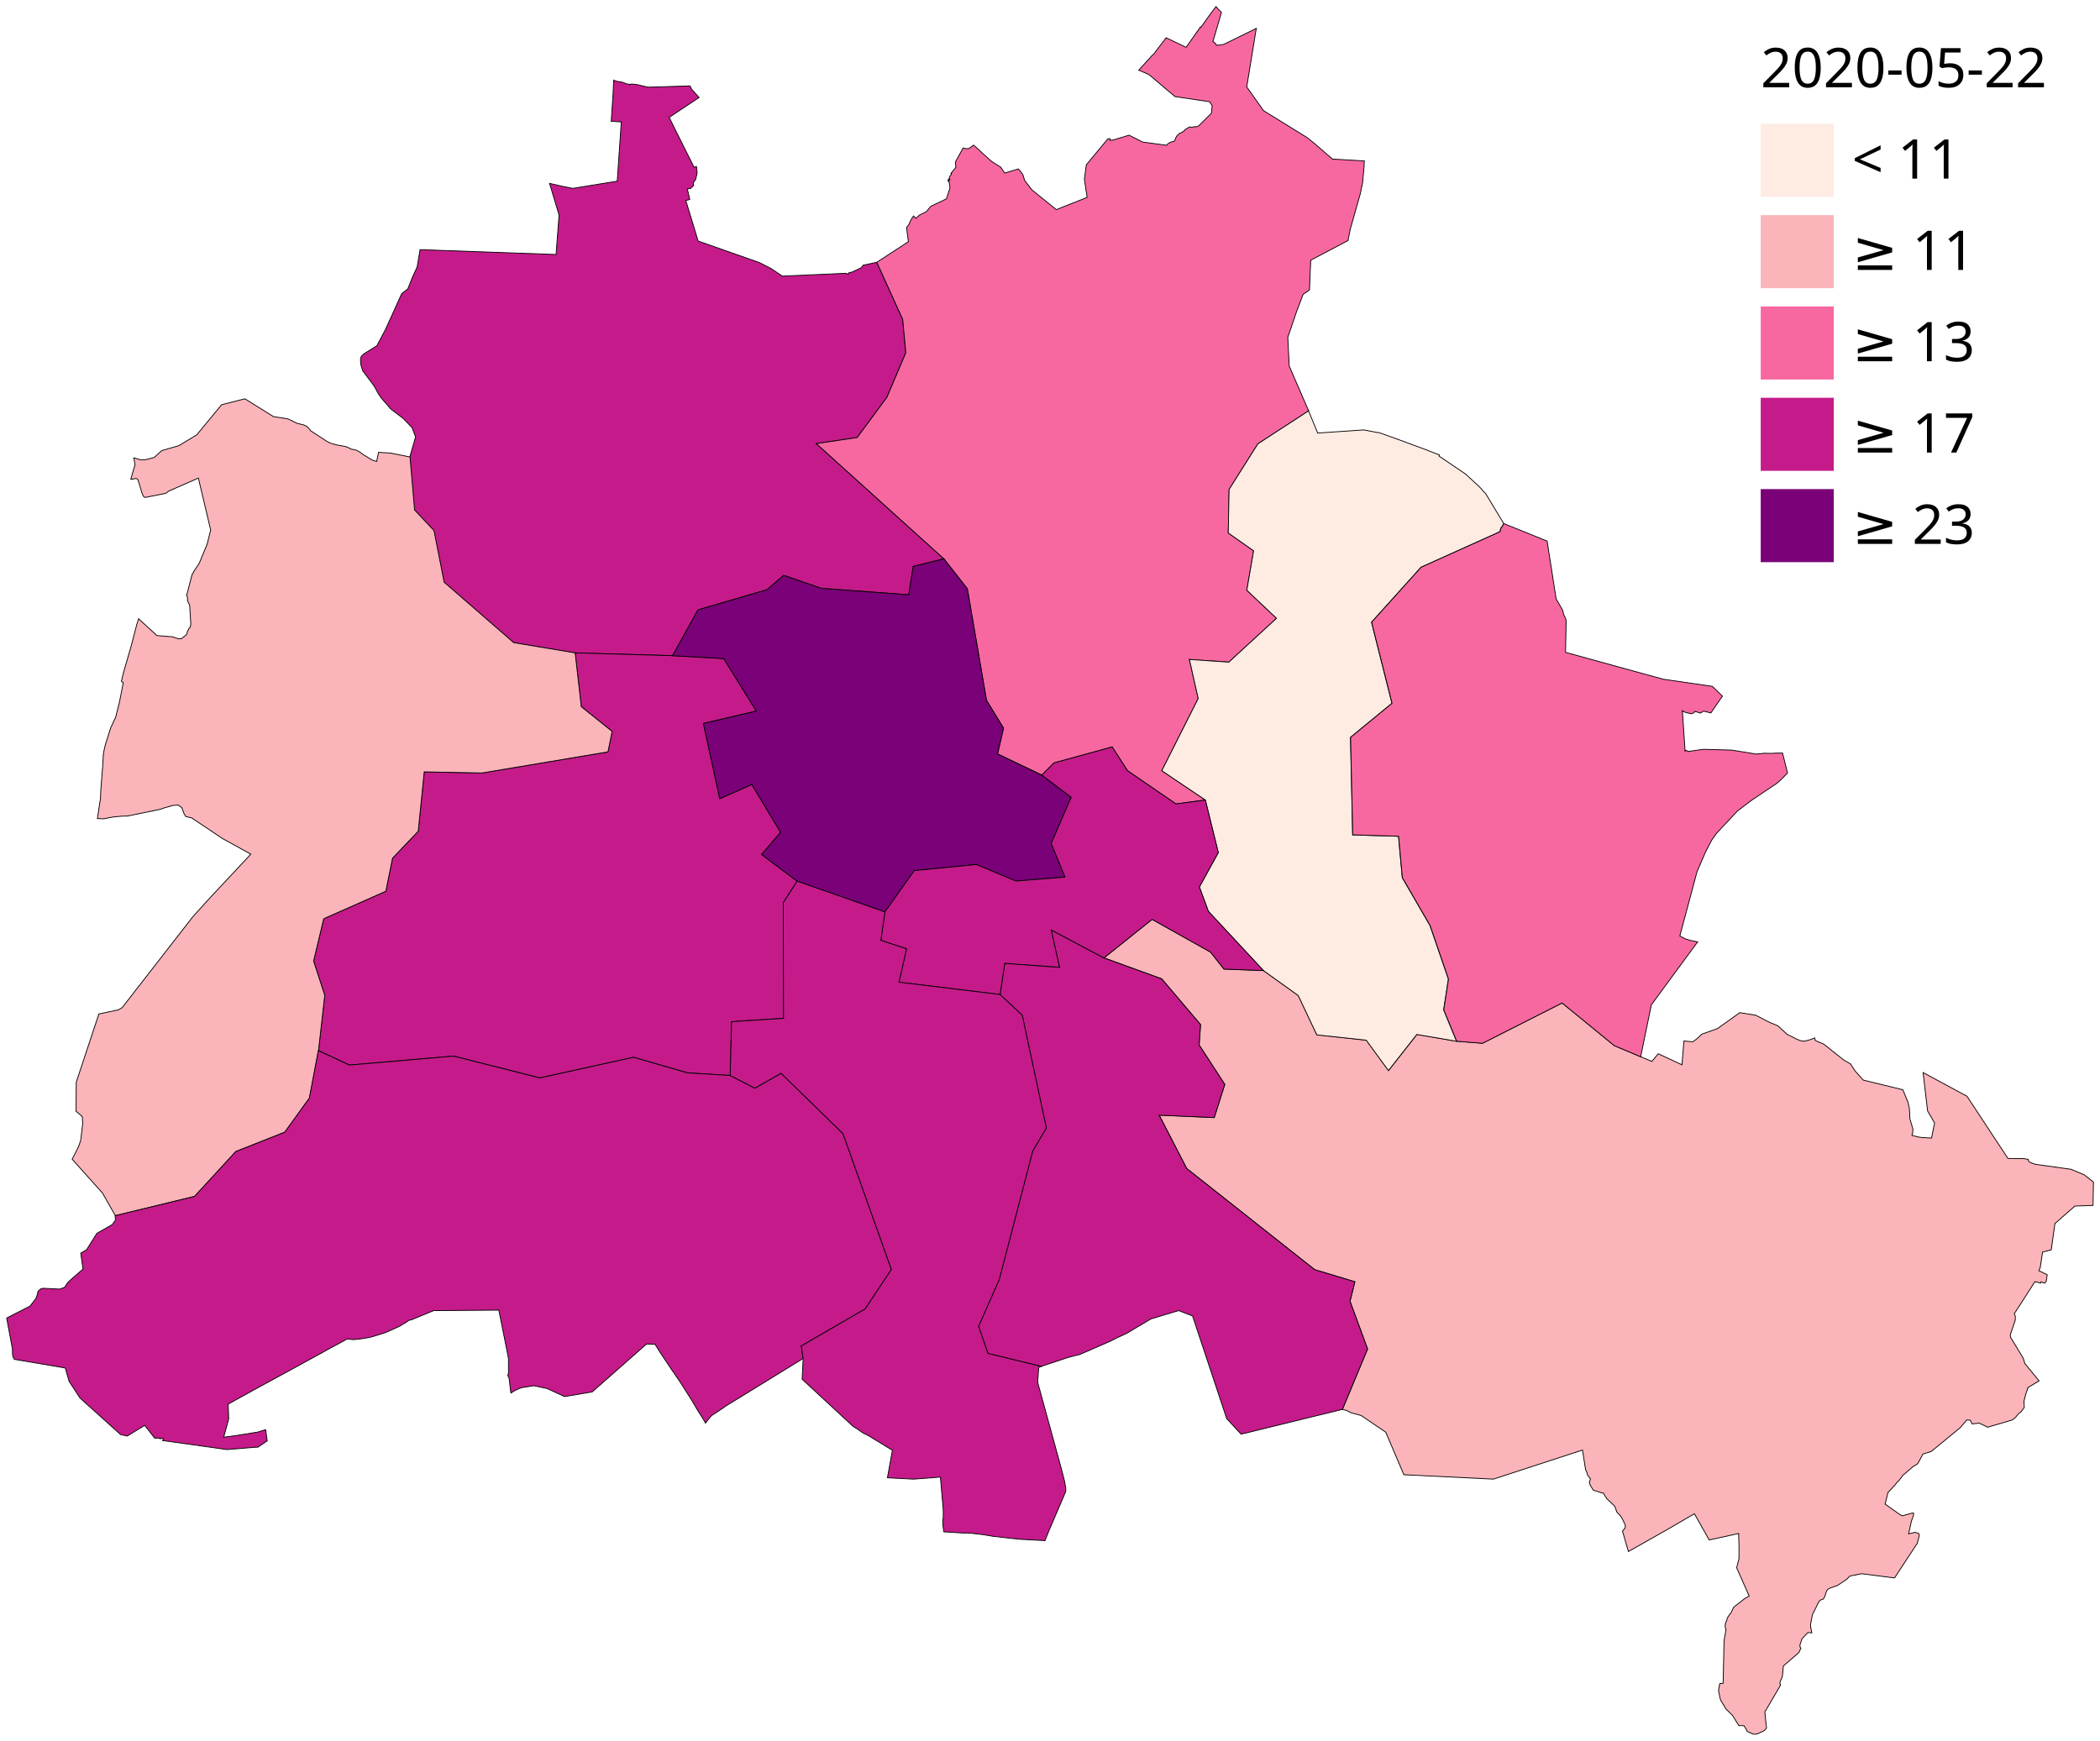
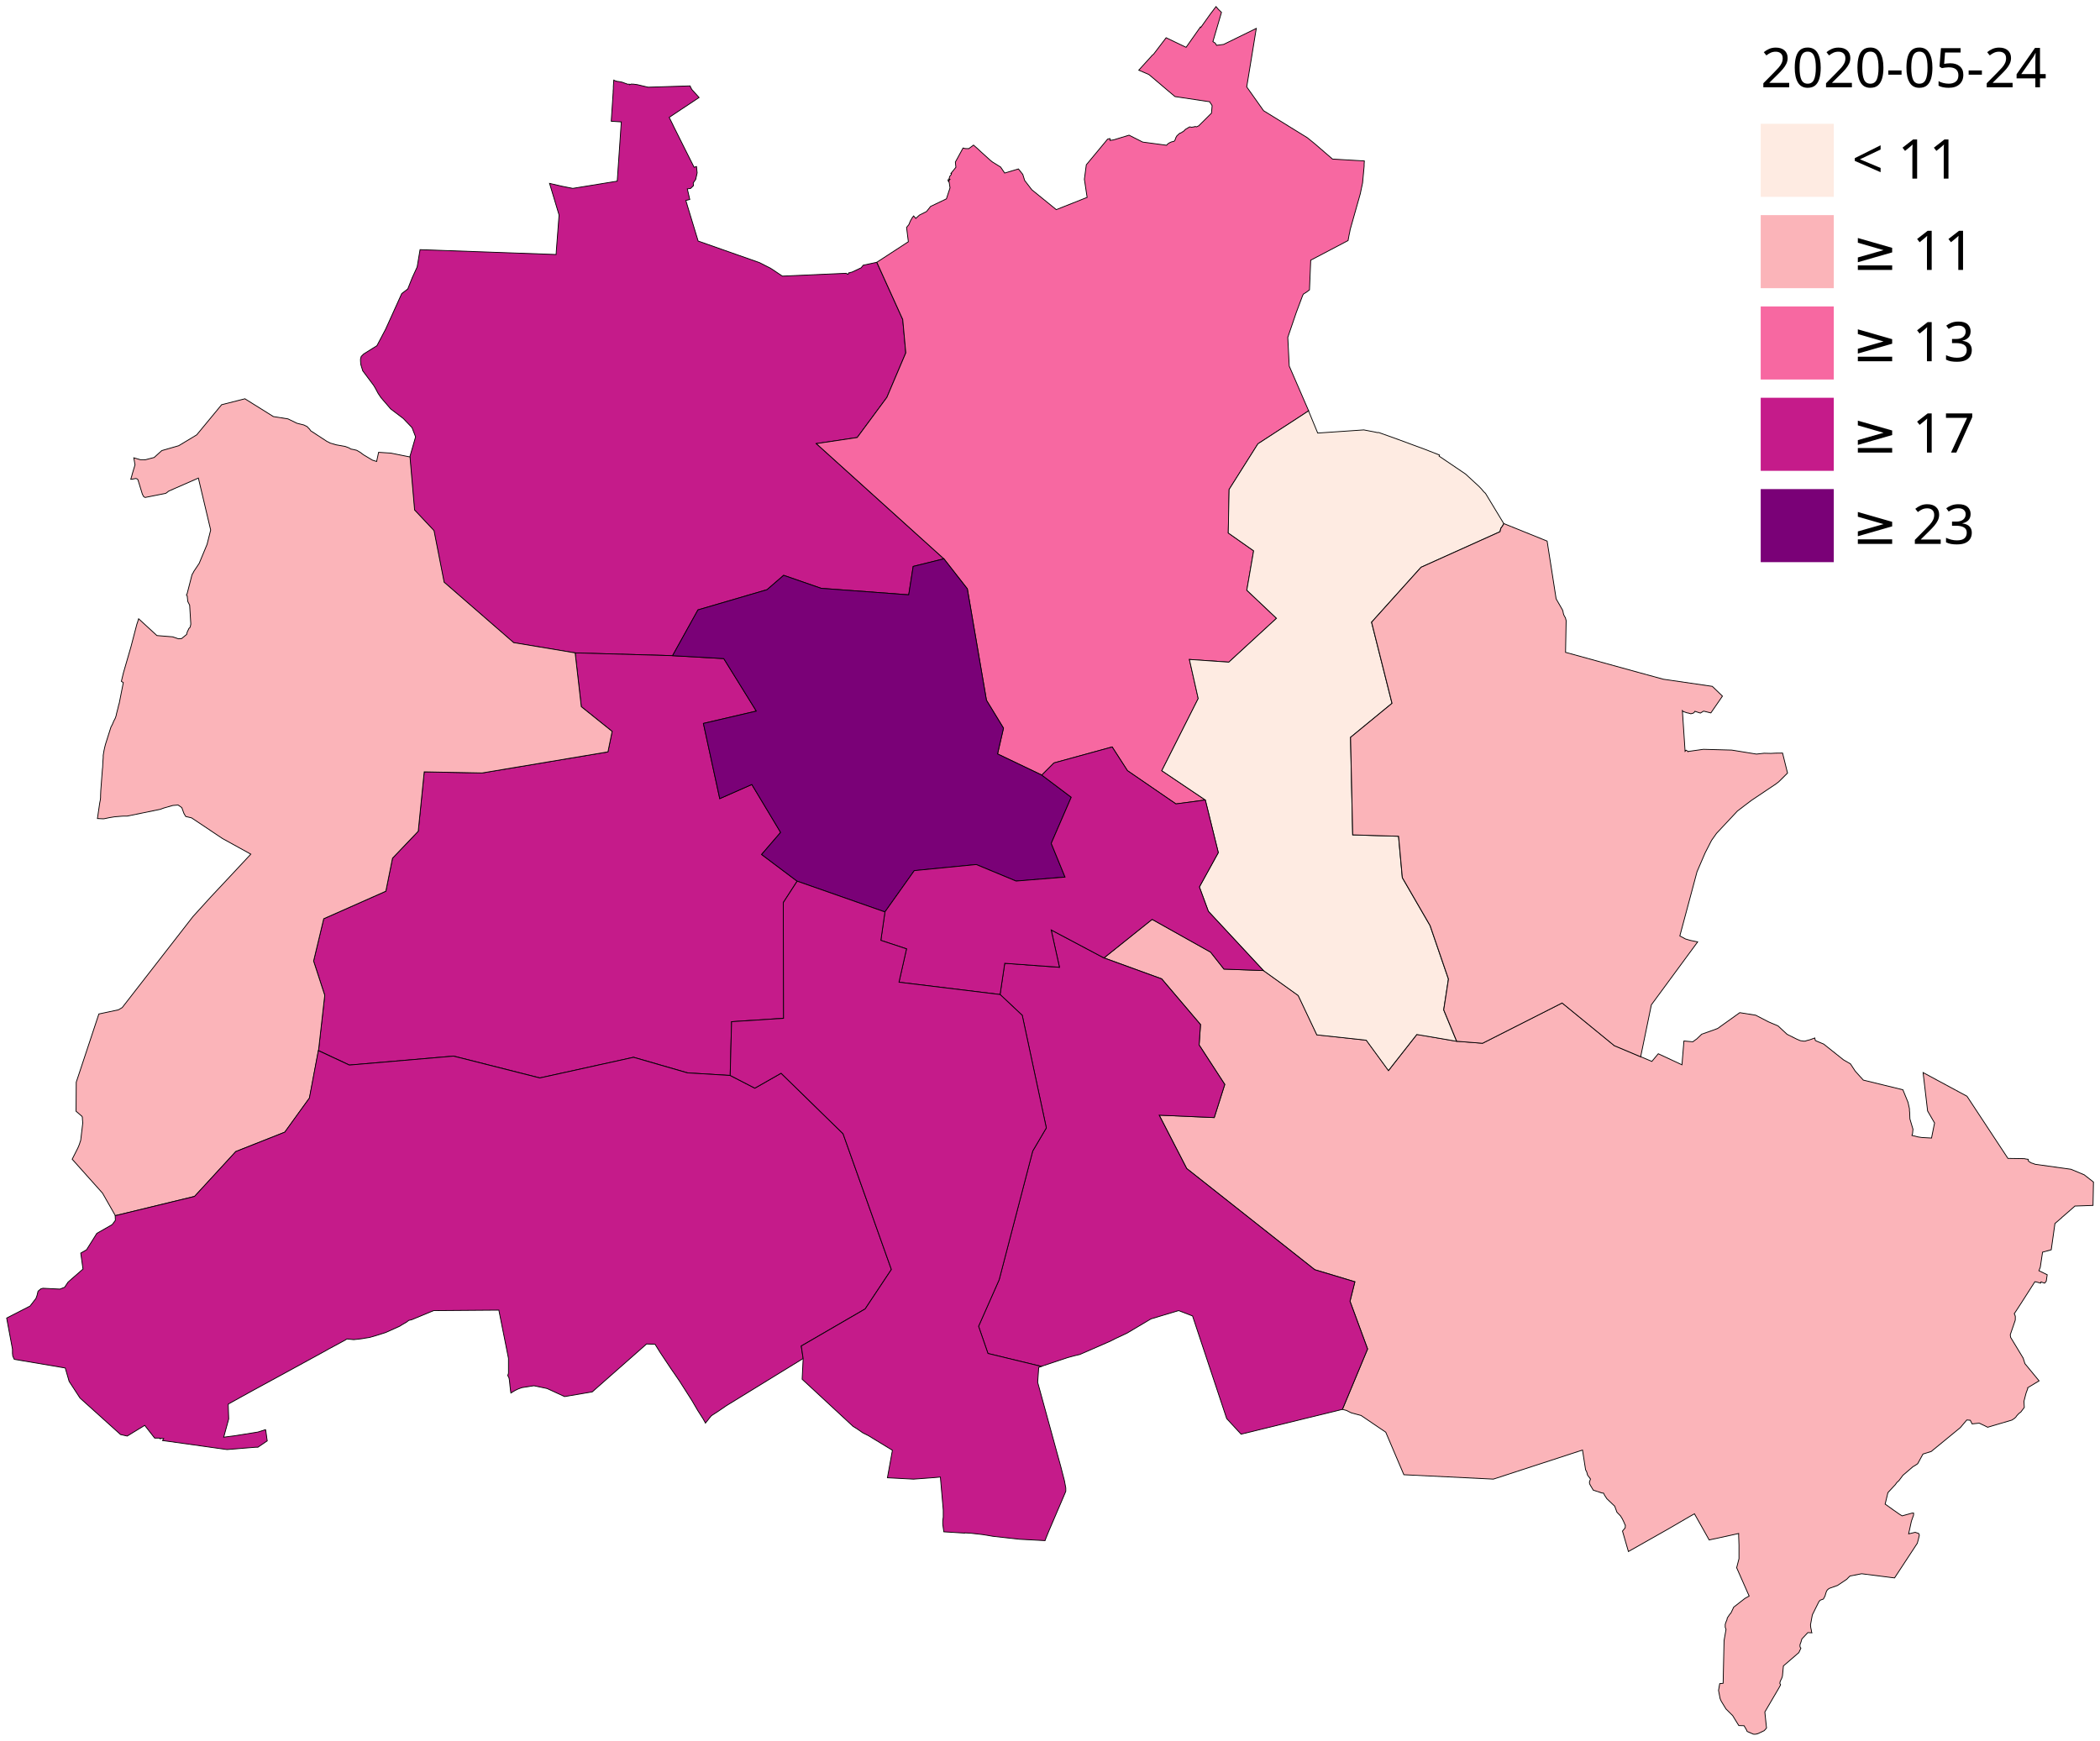
<svg xmlns="http://www.w3.org/2000/svg" id="svg444" height="1081" width="1303.757" version="1.1">
  <g transform="matrix(1.13416,0,0,1.13416,1319.947,-1789.958)" id="g1003">
    <g id="Text" font-size="30" font-family="Verdana" fill="#000">
      <text x="-200" y="1626">
-         <tspan x="-200" y="1626">2020-05-22</tspan>
+         <tspan x="-200" y="1626">2020-05-24</tspan>
      </text>
      <text x="-150" y="1676">
        <tspan x="-150" y="1676">&lt; 11</tspan>
      </text>
      <text x="-150" y="1726">
        <tspan x="-150" y="1726">≥ 11</tspan>
      </text>
      <text x="-150" y="1776">
        <tspan x="-150" y="1776">≥ 13</tspan>
      </text>
      <text x="-150" y="1826">
        <tspan x="-150" y="1826">≥ 17</tspan>
      </text>
      <text x="-150" y="1876">
        <tspan x="-150" y="1876">≥ 23</tspan>
      </text>
    </g>
    <g id="legend-boxes">
      <path d="m -200 1646 h 40 v 40 h -40 z" fill="#feebe2" />
      <path d="m -200 1696 h 40 v 40 h -40 z" fill="#fbb4b9" />
      <path d="m -200 1746 h 40 v 40 h -40 z" fill="#f768a1" />
      <path d="m -200 1796 h 40 v 40 h -40 z" fill="#c51b8a" />
      <path d="m -200 1846 h 40 v 40 h -40 z" fill="#7a0177" />
    </g>
  </g>
  <g transform="translate(-14011.847 -7848.19) scale(12.36753)" id="g1269" stroke="#000" stroke-width=".04">
    <path fill="#c51b8a" d="m 1176.969,647.749 1.301,2.872 0.154,1.675 -0.95,2.236 -1.49,2.016 -2.052,0.306 6.404,5.783 -1.539,0.381 -0.225,1.427 -4.399,-0.327 -1.879,-0.652 -0.833,0.721 -3.468,1.015 -1.276,2.299 -4.891,-0.139 -3.096,-0.513 -3.491,-3.034 -0.509,-2.591 -0.975,-1.035 -0.23,-2.663 0.291,-1.012 -0.178,-0.463 -0.438,-0.457 -0.603,-0.458 -0.029,-0.022 -0.487,-0.565 -0.144,-0.214 -0.145,-0.27 -0.083,-0.138 -0.546,-0.73 -0.098,-0.321 -0.013,-0.172 v -0.101 l 0.036,-0.128 0.124,-0.123 0.664,-0.416 0.203,-0.386 0.228,-0.432 0.029,-0.063 0.785,-1.735 0.304,-0.232 0.222,-0.564 0.248,-0.54 0.146,-0.87 6.827,0.244 0.01,-0.116 v -0.03 l 0.029,-0.376 0.049,-0.634 0.063,-0.826 -0.478,-1.589 0.641,0.147 0.045,0.009 0.48,0.095 2.232,-0.363 0.204,-2.974 -0.505,-0.033 0.037,-0.571 0.01,-0.133 0.039,-0.6 0.01,-0.143 v -0.017 -0.056 l 0.01,-0.114 v -0.037 -0.075 l 0.021,-0.32 0.085,0.04 0.089,0.025 0.069,0.006 0.04,0.007 0.01,0.002 0.127,0.025 0.09,0.033 0.011,0.004 0.075,0.028 0.01,0.002 0.091,0.034 0.033,-0.001 0.01,-3e-4 0.039,-0.002 0.013,0.03 0.01,-0.003 0.073,-0.031 0.12,0.005 0.182,0.024 0.549,0.129 2.105,-0.066 0.038,0.089 0.049,0.09 0.365,0.404 -1.501,0.998 0.134,0.268 0.055,0.11 v 0.008 l 0.525,1.051 0.33,0.656 0.013,0.027 0.031,0.06 0.127,0.253 0.036,0.071 0.032,-0.009 0.055,-0.015 0.033,-0.011 0.033,0.316 -0.073,0.328 -0.124,0.177 0.012,0.138 -0.146,0.141 -0.042,0.005 -0.023,0.003 -0.098,0.013 0.124,0.532 -0.2,0.05 0.01,0.026 0.03,0.102 0.01,0.025 0.019,0.073 0.55,1.81 3.076,1.082 0.556,0.282 0.271,0.18 0.315,0.21 0.013,0.008 3.204,-0.142 0.069,0.052 0.029,-0.009 0.01,-0.042 0.031,-0.028 v -0.003 l 0.014,-0.003 0.01,0.004 0.01,0.007 0.047,-0.025 0.06,-0.01 0.467,-0.219 0.106,-0.131 z" />
    <path fill="#c51b8a" d="m 1172.97,678.823 -0.697,1.076 0.014,5.808 -2.609,0.17 -0.07,2.7 -2.135,-0.131 -2.71,-0.782 -4.702,1.037 -4.331,-1.096 -5.233,0.449 -1.555,-0.727 0.313,-2.776 -0.56,-1.718 0.509,-2.125 3.118,-1.382 0.335,-1.658 1.291,-1.353 0.301,-2.982 2.906,0.056 6.316,-1.059 0.211,-1.027 -1.548,-1.241 -0.309,-2.701 4.891,0.139 2.572,0.147 1.633,2.634 -2.656,0.62 0.821,3.776 1.61,-0.71 1.445,2.406 -0.955,1.108 z" />
    <path fill="#fbb4b9" d="m 1200.342,705.342 1.264,-3.034 -0.882,-2.395 0.244,-0.979 -2.014,-0.606 -6.429,-5.081 -1.38,-2.678 2.764,0.121 0.528,-1.664 -1.287,-1.981 0.07,-1.024 -1.95,-2.295 -2.897,-1.053 2.417,-1.935 2.934,1.645 0.672,0.852 1.981,0.072 1.753,1.253 0.934,1.975 2.481,0.268 1.114,1.525 1.423,-1.812 1.999,0.341 1.297,0.101 3.994,-2.023 2.622,2.144 1.322,0.557 0.56,0.235 0.322,-0.384 1.189,0.554 0.099,-1.195 0.119,0.011 0.112,0.011 0.214,0.018 0.037,-0.027 0.161,-0.117 0.251,-0.238 0.574,-0.202 0.227,-0.086 1.108,-0.792 0.798,0.127 0.63,0.327 0.17,0.074 0.19,0.079 0.132,0.057 0.455,0.423 0.492,0.245 0.18,0.075 0.182,0.025 0.082,-0.009 0.046,-0.021 0.172,-0.045 0.144,-0.052 0.059,-0.021 0.035,-0.013 0.019,0.111 0.032,0.03 0.396,0.166 0.992,0.79 0.35,0.203 0.238,0.362 0.233,0.261 0.176,0.192 1.985,0.485 0.258,0.631 0.071,0.322 v 0.041 l 7e-4,0.009 9e-4,0.013 v 0.037 l 0.01,0.087 0.012,0.324 0.154,0.519 -0.022,0.222 -9e-4,0.002 -0.019,0.06 -0.01,0.021 v 0.008 l 0.107,0.02 0.189,0.05 0.198,0.031 0.489,0.027 0.153,-0.756 -0.35,-0.604 -0.226,-1.927 2.203,1.188 2.056,3.122 0.826,0.012 0.072,0.017 0.01,0.002 0.087,0.011 0.022,0.003 0.01,0.091 0.136,0.088 0.017,0.005 0.056,0.017 0.034,0.01 0.094,0.038 1.801,0.251 0.664,0.278 0.464,0.363 -0.022,1.174 -0.025,-10e-5 -0.089,0.004 -0.334,0.012 -0.01,8e-4 -0.049,10e-4 -0.203,0.007 -0.057,0.002 -0.103,0.004 -0.037,10e-4 v 3e-4 l -0.507,0.443 -0.14,0.119 -0.01,0.009 v 0.005 l -0.017,0.016 -3e-4,3e-4 -0.33,0.284 -0.186,1.32 -0.436,0.119 -0.029,0.191 -0.02,0.133 -0.065,0.434 -0.068,0.172 0.416,0.204 -0.043,0.282 -0.01,0.051 -0.08,0.089 -0.034,-0.012 -0.085,-0.03 -0.061,-0.021 -0.02,0.062 -0.222,-0.062 -0.034,-0.002 -0.031,-0.006 -0.05,0.078 -0.544,0.85 -0.08,0.125 -0.29,0.445 -0.04,0.061 -0.017,0.026 -0.013,0.015 0.042,0.099 0.011,0.045 v 0.023 0.047 l -8e-4,0.023 v 0.023 0.046 l -0.01,0.046 -0.243,0.708 0.017,0.13 0.63,1.042 0.089,0.28 0.711,0.864 -0.576,0.347 0.01,0.032 -0.081,0.216 -0.023,0.081 -0.047,0.18 -0.013,0.052 -0.03,0.117 0.017,0.31 -0.173,0.229 -0.103,0.078 -0.109,0.119 -0.036,0.054 -0.07,0.068 -0.133,0.087 -1.216,0.359 -0.15,-0.077 -0.048,-0.022 -0.077,-0.036 -0.068,-0.032 -0.01,-0.005 -0.019,-0.009 -0.051,-0.024 -0.357,0.037 -0.092,-0.183 -0.174,-0.014 -0.324,0.382 -1.461,1.199 -0.415,0.13 -0.265,0.485 -0.141,0.095 -0.046,0.028 -0.041,0.018 -0.514,0.441 -0.197,0.263 -0.108,0.099 -0.075,0.106 -0.09,0.096 -0.283,0.305 -0.139,0.576 0.426,0.305 0.143,0.099 0.144,0.102 0.14,0.085 0.495,-0.137 0.013,-6e-4 0.047,-0.002 0.02,-0.001 v 0.097 l -0.11,0.311 -0.099,0.455 -0.014,0.056 -0.013,0.057 v 0.021 0.015 l -0.01,0.032 0.327,-0.077 0.174,0.059 0.034,0.081 -0.05,0.216 -0.054,0.196 -1.141,1.738 -1.651,-0.21 -0.587,0.115 -0.088,0.086 -0.041,0.042 -0.027,0.031 -0.47,0.315 -0.407,0.144 -0.049,0.033 -0.051,0.045 -0.041,0.061 -0.037,0.103 -0.041,0.142 -0.081,0.152 -0.059,0.023 -0.01,-9e-4 -0.017,0.01 -0.027,0.01 -0.042,0.014 -0.067,0.068 -0.334,0.672 -0.093,0.505 0.015,0.14 0.027,0.121 0.01,0.079 0.019,0.055 -0.203,-0.01 -0.298,0.316 -0.047,0.157 -0.015,0.043 -0.026,0.066 -0.01,0.041 v 0.068 l 0.01,0.042 0.037,0.05 -0.104,0.223 -0.774,0.667 -0.049,0.513 -0.034,0.103 -0.059,0.121 -0.027,0.068 -0.01,0.078 0.035,0.049 -0.01,0.043 -0.084,0.153 -0.693,1.184 v 0.012 l 0.021,0.204 0.062,0.589 -0.046,0.057 -0.071,0.077 -0.329,0.156 -0.022,-0.003 -0.045,0.02 -0.107,0.007 -0.047,-0.007 -0.303,-0.132 -0.025,-0.055 -0.018,-0.039 -0.115,-0.196 -0.263,-0.007 -0.05,-0.081 -0.168,-0.272 -0.071,-0.116 -0.018,-0.03 -0.338,-0.336 -0.059,-0.097 -0.181,-0.297 -0.054,-0.128 -0.079,-0.408 0.06,-0.341 0.171,-0.018 0.047,-2.145 0.098,-0.56 -0.04,-0.105 v -0.147 l 0.043,-0.131 0.044,-0.102 0.016,-0.087 0.122,-0.183 0.059,-0.062 0.14,-0.294 v -0.004 l 0.563,-0.439 0.214,-0.12 -0.627,-1.421 0.117,-0.455 v -0.643 -0.039 l -0.016,-0.455 v -0.054 -0.032 l 2e-4,-0.012 v -0.03 l -0.298,0.067 -0.764,0.167 -0.113,0.026 -0.025,0.003 -0.066,0.014 -0.045,0.01 -0.011,0.002 -0.033,0.007 -0.127,0.028 -0.219,-0.393 -0.158,-0.28 -0.152,-0.269 -0.036,-0.064 -0.173,-0.307 -0.07,0.04 -0.12,0.068 -0.104,0.059 -0.978,0.571 -2.043,1.157 -0.297,-1.026 0.035,-0.043 0.099,-0.12 0.011,-0.131 -0.01,-0.006 -0.064,-0.15 -0.081,-0.167 -0.09,-0.146 -0.179,-0.185 -0.112,-0.302 -0.397,-0.379 -0.116,-0.179 -0.032,-0.069 -0.023,-0.032 -0.019,-0.005 -0.044,0.005 -0.448,-0.149 -0.037,-0.065 -0.031,-0.052 -0.054,-0.089 -0.059,-0.108 -0.01,-0.089 0.054,-0.155 -0.146,-0.195 -0.01,-0.037 -0.032,-0.12 -0.058,-0.111 -0.154,-0.99 -4.474,1.459 -4.494,-0.22 -0.909,-2.135 -1.238,-0.84 -0.497,-0.134 -0.119,-0.059 -0.037,-0.019 -0.037,-0.019 -0.04,-0.021 z" />
    <path fill="#f768a1" d="m 1185.252,673.496 -2.221,-1.062 0.298,-1.295 -0.855,-1.401 -0.96,-5.594 -1.177,-1.508 -6.404,-5.783 2.052,-0.306 1.49,-2.016 0.95,-2.236 -0.154,-1.675 -1.301,-2.872 1.583,-1.031 -0.09,-0.718 0.116,-0.143 0.077,-0.185 0.056,-0.098 0.033,-0.057 0.072,-0.094 0.078,0.089 0.03,0.035 0.184,-0.166 0.358,-0.181 0.201,-0.254 0.795,-0.381 0.181,-0.552 -0.04,-0.265 -0.01,-0.033 -0.013,-0.004 -0.011,-0.003 v -0.005 l 0.014,-0.02 0.01,-0.024 -0.011,-0.003 -0.046,-0.007 0.02,-0.051 0.045,0.015 0.012,0.004 0.031,-0.031 -0.053,-0.027 0.019,-0.046 0.011,-0.065 0.084,-0.104 0.013,-0.051 -0.01,-0.002 -0.019,-0.003 0.249,-0.308 -0.026,-0.262 0.386,-0.707 0.058,0.016 0.043,0.013 0.186,0.004 0.238,-0.178 0.22,0.193 0.164,0.154 0.111,0.101 0.341,0.308 0.102,0.084 0.423,0.263 0.203,0.3 0.691,-0.206 0.02,0.025 0.01,0.013 0.031,0.039 0.143,0.18 0.01,0.005 0.099,0.317 0.359,0.467 1.227,0.997 1.549,-0.615 -0.056,-0.365 -0.056,-0.377 -0.01,-0.058 -0.016,-0.11 0.097,-0.726 1.068,-1.287 0.114,-0.031 0.016,0.014 -0.01,0.079 0.182,-0.026 0.775,-0.236 0.685,0.346 1.199,0.16 0.02,-0.022 0.012,-0.013 0.021,-0.024 0.053,-0.042 0.06,-0.032 0.078,-0.035 0.13,-0.03 0.045,-0.054 0.055,-0.146 0.046,-0.077 0.127,-0.117 0.023,-0.013 0.01,-0.002 0.01,-10e-4 0.01,-6e-4 0.035,-0.027 0.024,-0.003 0.034,-0.034 0.046,-0.013 0.042,-0.046 0.034,-0.031 0.032,-0.035 0.212,-0.125 0.091,0.017 0.055,-0.004 0.048,-0.014 0.028,0.006 0.043,-0.025 0.079,0.018 0.11,-0.051 0.642,-0.638 0.031,-0.367 -0.022,-0.05 -0.07,-0.098 -0.026,-0.054 -0.366,-0.055 -1.045,-0.156 -0.334,-0.05 -0.296,-0.249 -0.094,-0.079 -0.045,-0.038 -0.736,-0.625 -0.152,-0.123 -0.171,-0.073 -0.325,-0.139 0.012,-0.013 0.014,-0.015 0.107,-0.12 0.561,-0.618 0.045,-0.029 0.037,-0.049 0.598,-0.785 0.513,0.247 0.022,0.01 0.133,0.064 0.332,0.159 0.01,-0.01 0.315,-0.448 0.398,-0.565 0.01,0.004 0.017,0.007 v 0.002 l 0.177,-0.249 0.268,-0.377 0.308,-0.408 0.055,0.064 0.064,0.075 0.156,0.152 -0.43,1.468 0.094,0.06 0.027,0.023 0.019,0.034 0.032,0.043 0.011,0.026 0.357,-0.046 1.638,-0.804 -0.178,1.09 -0.168,1.028 -0.062,0.378 -0.033,0.199 -0.024,0.143 -0.016,0.098 0.233,0.33 0.398,0.562 0.216,0.305 2.189,1.352 0.068,0.054 0.099,0.08 0.158,0.128 0.075,0.062 0.871,0.752 1.598,0.094 -0.01,0.167 v 0.03 0.061 l -0.079,0.847 -0.022,0.105 -0.01,0.045 -0.01,0.045 -0.072,0.347 -0.514,1.819 v 0.014 l -0.025,0.134 -0.01,0.042 -0.01,0.042 -0.055,0.3 -1.875,0.985 -0.062,1.492 -0.033,0.024 -0.082,0.062 -0.017,0.014 -0.172,0.11 -0.039,0.069 -0.323,0.864 -0.423,1.242 0.073,1.441 0.211,0.486 0.298,0.688 0.011,0.026 0.435,1.002 0.017,0.044 -0.014,0.009 -0.014,0.01 -0.498,0.327 -2.016,1.309 -1.447,2.292 -0.043,2.186 1.274,0.896 -0.343,1.978 1.491,1.41 -2.393,2.201 -1.98,-0.135 0.443,1.962 -1.828,3.624 2.184,1.47 -1.476,0.198 -2.434,-1.67 -0.767,-1.19 -2.922,0.802 z" />
    <path fill="#c51b8a" d="m 1200.342,705.342 -5.088,1.246 -0.721,-0.782 -1.714,-5.154 -0.701,-0.269 -1.389,0.418 -1.196,0.712 -0.165,0.078 -0.434,0.203 -0.025,0.015 -0.237,0.119 -0.15,0.065 -1.361,0.593 -0.251,0.059 -0.178,0.048 -0.195,0.053 -1.312,0.439 -2.678,-0.649 -0.472,-1.365 1.034,-2.338 1.684,-6.462 0.683,-1.161 -1.208,-5.651 -1.112,-1.046 0.234,-1.568 2.748,0.2 -0.417,-1.875 2.651,1.406 2.897,1.053 1.95,2.295 -0.07,1.024 1.287,1.981 -0.528,1.664 -2.764,-0.121 1.38,2.678 6.429,5.081 2.014,0.606 -0.244,0.979 0.882,2.395 z" />
    <path fill="#feebe2" d="m 1196.376,683.31 -2.764,-2.973 -0.451,-1.224 0.95,-1.725 -0.652,-2.642 -2.184,-1.47 1.828,-3.624 -0.443,-1.962 1.98,0.135 2.393,-2.201 -1.491,-1.41 0.343,-1.978 -1.274,-0.896 0.043,-2.186 1.447,-2.292 2.016,-1.309 0.498,-0.327 0.014,-0.01 0.014,-0.009 v 0.005 l 0.154,0.373 0.028,0.069 0.277,0.669 2.314,-0.158 0.359,0.069 0.16,0.03 0.156,0.034 0.08,-9e-4 0.993,0.356 0.701,0.259 0.16,0.059 0.039,0.014 0.156,0.057 0.039,0.014 0.039,0.014 0.063,0.023 0.856,0.334 -0.022,0.054 1.33,0.901 0.675,0.622 0.031,0.032 0.062,0.065 0.029,0.03 0.116,0.14 0.088,0.082 0.917,1.517 -0.038,0.068 -0.03,0.054 -0.082,0.11 -0.045,0.176 -3.962,1.784 -2.483,2.759 1.026,4.071 -2.082,1.71 0.108,4.896 2.302,0.07 0.19,2.079 1.393,2.406 0.922,2.685 -0.238,1.546 0.65,1.577 -1.999,-0.341 -1.423,1.812 -1.114,-1.525 -2.481,-0.268 -0.934,-1.975 z" />
-     <path fill="#f768a1" d="m 1215.314,687.639 -1.322,-0.557 -2.622,-2.144 -3.994,2.023 -1.297,-0.101 -0.65,-1.577 0.238,-1.546 -0.922,-2.685 -1.393,-2.406 -0.19,-2.079 -2.302,-0.07 -0.108,-4.896 2.082,-1.71 -1.026,-4.071 2.483,-2.759 3.962,-1.784 0.045,-0.176 0.082,-0.11 0.03,-0.054 0.038,-0.068 2.17,0.878 0.453,2.901 0.321,0.559 0.023,0.072 0.01,0.062 0.014,0.059 0.019,0.06 3e-4,5e-4 0.066,0.12 0.01,0.01 0.039,0.151 -0.03,1.591 3.635,1.002 1.273,0.348 2.459,0.358 0.509,0.491 -0.581,0.843 -0.366,-0.09 -0.161,0.098 -0.16,-0.051 -0.089,-0.028 -0.022,-0.012 -0.041,0.057 -2e-4,2e-4 -0.032,0.031 -0.134,0.039 -0.072,-0.022 -0.023,-0.005 -0.035,-0.012 -0.061,-0.008 -0.186,-0.066 -0.048,-0.046 0.136,2.042 0.02,-0.023 0.019,-0.022 0.01,-0.011 0.063,0.039 0.049,0.03 v 0.002 l 0.01,-0.01 0.75,-0.105 1.422,0.039 1.24,0.201 0.384,-0.043 0.336,0.008 0.238,-0.012 0.053,-4e-4 0.089,-0.001 0.071,-9e-4 0.139,-0.002 v 0 l 0.249,1.003 v 10e-4 l -0.054,0.055 -0.064,0.062 -0.147,0.147 -0.035,0.035 -0.033,0.033 -0.056,0.055 -0.058,0.056 -0.136,0.104 -1.218,0.817 -0.147,0.111 -0.111,0.084 -0.074,0.056 -0.105,0.08 -0.028,0.022 -0.247,0.188 -1.047,1.117 -0.251,0.353 -0.321,0.624 -0.411,0.954 -0.863,3.225 0.288,0.153 0.251,0.073 0.291,0.059 0.011,0.002 0.054,0.011 -0.174,0.237 -0.243,0.33 -0.018,0.024 -0.01,0.013 -0.014,0.019 -0.013,0.018 -0.164,0.223 -1.688,2.296 z" />
+     <path fill="#fbb4b9" d="m 1215.314,687.639 -1.322,-0.557 -2.622,-2.144 -3.994,2.023 -1.297,-0.101 -0.65,-1.577 0.238,-1.546 -0.922,-2.685 -1.393,-2.406 -0.19,-2.079 -2.302,-0.07 -0.108,-4.896 2.082,-1.71 -1.026,-4.071 2.483,-2.759 3.962,-1.784 0.045,-0.176 0.082,-0.11 0.03,-0.054 0.038,-0.068 2.17,0.878 0.453,2.901 0.321,0.559 0.023,0.072 0.01,0.062 0.014,0.059 0.019,0.06 3e-4,5e-4 0.066,0.12 0.01,0.01 0.039,0.151 -0.03,1.591 3.635,1.002 1.273,0.348 2.459,0.358 0.509,0.491 -0.581,0.843 -0.366,-0.09 -0.161,0.098 -0.16,-0.051 -0.089,-0.028 -0.022,-0.012 -0.041,0.057 -2e-4,2e-4 -0.032,0.031 -0.134,0.039 -0.072,-0.022 -0.023,-0.005 -0.035,-0.012 -0.061,-0.008 -0.186,-0.066 -0.048,-0.046 0.136,2.042 0.02,-0.023 0.019,-0.022 0.01,-0.011 0.063,0.039 0.049,0.03 v 0.002 l 0.01,-0.01 0.75,-0.105 1.422,0.039 1.24,0.201 0.384,-0.043 0.336,0.008 0.238,-0.012 0.053,-4e-4 0.089,-0.001 0.071,-9e-4 0.139,-0.002 v 0 l 0.249,1.003 v 10e-4 l -0.054,0.055 -0.064,0.062 -0.147,0.147 -0.035,0.035 -0.033,0.033 -0.056,0.055 -0.058,0.056 -0.136,0.104 -1.218,0.817 -0.147,0.111 -0.111,0.084 -0.074,0.056 -0.105,0.08 -0.028,0.022 -0.247,0.188 -1.047,1.117 -0.251,0.353 -0.321,0.624 -0.411,0.954 -0.863,3.225 0.288,0.153 0.251,0.073 0.291,0.059 0.011,0.002 0.054,0.011 -0.174,0.237 -0.243,0.33 -0.018,0.024 -0.01,0.013 -0.014,0.019 -0.013,0.018 -0.164,0.223 -1.688,2.296 z" />
    <path fill="#fbb4b9" d="m 1161.826,667.361 0.309,2.701 1.548,1.241 -0.211,1.027 -6.316,1.059 -2.906,-0.056 -0.301,2.982 -1.291,1.353 -0.335,1.658 -3.118,1.382 -0.509,2.125 0.56,1.718 -0.313,2.776 -0.449,2.382 -1.237,1.714 -2.459,0.973 -2.071,2.253 -3.982,0.967 -0.644,-1.13 -1.523,-1.704 0.28,-0.554 0.043,-0.097 0.047,-0.122 0.026,-0.089 0.01,-0.02 0.024,-0.081 v -0.009 l 0.101,-0.845 -0.018,-0.212 v -0.038 -0.026 l -0.01,-0.033 -0.01,-0.025 -0.299,-0.258 0.01,-1.457 1.135,-3.426 0.492,-0.104 0.49,-0.104 0.191,-0.114 0.17,-0.219 0.534,-0.688 2.847,-3.662 0.903,-0.994 0.988,-1.054 1.013,-1.085 -1.423,-0.785 -1.549,-1.036 -0.293,-0.07 -0.026,-0.041 -0.066,-0.112 -0.108,-0.293 -0.184,-0.13 -0.269,0.022 -0.46,0.132 -0.158,0.059 -0.01,0.003 -0.01,0.002 -1.636,0.335 -0.027,0.004 h -0.074 l -0.092,-10e-4 -0.096,0.005 -0.372,0.032 -0.258,0.043 -0.074,0.016 -0.02,0.004 -0.136,0.029 -0.062,0.008 -0.09,-0.004 -0.162,-0.008 -0.027,-10e-4 -0.018,-9e-4 0.115,-0.783 0.019,-0.095 0.014,-0.072 0.01,-0.112 v -0.065 -0.023 l 0.01,-0.245 0.075,-0.997 0.01,-0.113 0.01,-0.077 v -0.027 l 0.013,-0.273 0.014,-0.178 v -0.049 -0.033 -0.026 l 7e-4,-0.006 0.041,-0.249 0.029,-0.129 0.016,-0.071 0.01,-0.036 0.018,-0.071 0.273,-0.86 0.071,-0.134 0.078,-0.185 0.031,-0.055 0.04,-0.08 0.03,-0.092 0.01,-0.022 0.022,-0.111 0.01,-0.042 0.01,-0.033 0.029,-0.116 0.023,-0.086 0.027,-0.121 0.037,-0.128 0.203,-1.03 v -0.002 l -0.097,-0.062 0.107,-0.441 0.372,-1.285 0.296,-1.133 0.014,-0.045 0.01,-0.022 0.033,-0.104 0.021,-0.068 0.014,-0.044 0.918,0.843 0.79,0.064 0.289,0.099 0.158,-0.01 0.256,-0.21 0.027,-0.116 0.087,-0.185 0.052,-0.047 0.021,-0.073 0.01,-0.027 v -0.004 -0.008 -0.014 l 10e-4,-0.003 v -0.004 l 0.01,-0.025 v -0.011 l -0.058,-0.95 -0.092,-0.184 -0.028,-0.249 v -0.026 l -0.042,-0.053 0.035,-0.066 0.235,-0.914 0.029,-0.076 v -0.002 l 0.011,-0.018 0.01,-0.01 0.016,-0.027 0.014,-0.024 0.019,-0.045 0.271,-0.406 0.396,-0.954 0.181,-0.721 -0.617,-2.607 -1.188,0.521 -0.311,0.139 -0.066,0.056 -0.074,0.051 -1.027,0.204 -0.021,-0.003 -0.063,-0.044 -0.028,-0.053 -0.034,-0.063 -0.222,-0.726 -0.047,-0.04 -0.011,-0.009 -0.055,-0.012 -0.188,0.036 -0.059,0.002 0.064,-0.213 v -0.013 l 0.149,-0.497 -0.06,-0.354 0.331,0.096 0.249,0.002 0.076,-0.02 0.188,-0.049 0.178,-0.046 0.381,-0.345 0.852,-0.246 0.903,-0.545 1.248,-1.511 v -7e-4 l 0.175,-0.045 0.825,-0.21 0.144,-0.037 0.024,-0.009 1.433,0.895 0.732,0.116 0.452,0.22 0.345,0.086 0.165,0.081 0.05,0.057 0.069,0.068 0.062,0.087 0.82,0.537 0.095,0.041 0.043,0.032 0.317,0.093 0.451,0.081 0.192,0.072 0.098,0.06 0.107,0.019 0.172,0.04 0.013,0.003 0.183,0.107 0.072,0.054 v 0.003 l 0.012,0.009 0.01,0.005 0.015,0.011 0.05,0.038 0.01,0.006 0.438,0.262 0.209,0.066 0.099,-0.459 0.142,0.009 0.136,0.009 0.333,0.021 0.293,0.059 0.113,0.023 0.012,0.002 0.548,0.11 0.23,2.663 0.975,1.035 0.509,2.591 3.491,3.034 z" />
    <path fill="#c51b8a" d="m 1169.609,688.577 1.237,0.638 1.318,-0.75 3.111,3.038 2.426,6.815 -1.316,1.981 -3.208,1.862 0.095,0.628 -3.817,2.346 -0.078,0.05 -0.072,0.052 -0.136,0.092 -0.138,0.094 -0.338,0.22 -0.051,0.043 -0.274,0.346 -0.011,-0.024 -0.078,-0.137 -0.033,-0.058 -0.265,-0.413 -0.296,-0.506 -0.615,-0.964 -0.286,-0.417 -0.039,-0.057 -0.01,-0.012 -0.021,-0.031 -0.031,-0.045 -0.019,-0.028 -0.018,-0.025 -0.555,-0.833 -0.254,-0.408 -0.424,-0.015 -2.729,2.406 -1.388,0.235 -0.878,-0.405 -0.663,-0.139 -0.6,0.094 -0.139,0.049 -0.038,0.014 -0.024,0.01 -0.135,0.066 -0.079,0.046 -0.139,0.086 -0.016,-0.104 -0.036,-0.305 v -0.017 l -0.023,-0.208 -0.019,-0.118 -0.035,-0.071 -0.014,-0.027 -0.015,-0.031 0.036,-0.108 v -0.033 -0.206 -0.154 -0.244 l -4e-4,-0.117 -0.483,-2.419 -3.275,0.025 -1.1,0.456 -0.149,0.035 -0.111,0.087 -0.235,0.137 -0.056,0.036 -0.047,0.03 -0.708,0.319 -0.276,0.087 v 5e-4 l -0.028,0.009 -0.1,0.031 -0.105,0.033 -0.301,0.087 v 4e-4 l -0.157,0.024 -0.117,0.018 -0.069,0.015 -0.175,0.022 -0.276,0.03 -0.176,-0.017 -0.115,-0.011 v 1e-4 l -0.051,-0.005 -0.09,0.057 v 8e-4 l -0.195,0.106 -0.171,0.094 -0.439,0.235 -0.354,0.198 -1.866,1.02 -1.572,0.856 -1.252,0.692 v 0.012 l -0.019,0.01 0.024,0.737 -0.25,0.912 0.398,-0.051 0.144,-0.018 1.175,-0.188 0.38,-0.12 0.016,0.047 v 0.005 0.011 l 0.01,0.059 0.038,0.279 0.024,0.161 -0.469,0.32 -0.127,10e-4 -0.173,0.014 -0.145,0.012 -0.027,0.002 -0.178,0.014 -0.366,0.031 -0.535,0.043 -3.236,-0.453 0.056,-0.102 -0.093,-0.005 -0.031,-0.004 -0.046,0.029 -0.01,-0.033 -0.069,-0.008 -0.202,5e-4 -0.5,-0.639 -0.878,0.537 -0.336,-0.077 -2.032,-1.829 -0.548,-0.84 -0.195,-0.672 -2.558,-0.434 -0.077,-0.168 -0.014,-0.133 v -0.21 l -0.292,-1.563 1.175,-0.602 0.295,-0.384 0.057,-0.156 0.049,-0.209 0.143,-0.117 0.104,-0.027 0.852,0.042 0.236,-0.093 0.173,-0.261 0.747,-0.652 -0.111,-0.801 0.291,-0.169 0.515,-0.822 0.772,-0.441 0.159,-0.214 -0.01,-0.233 3.982,-0.967 2.071,-2.253 2.459,-0.973 1.237,-1.714 0.449,-2.382 1.555,0.727 5.233,-0.449 4.331,1.096 4.702,-1.037 2.71,0.782 z" />
    <path fill="#7a0177" d="m 1180.336,662.636 1.177,1.508 0.96,5.594 0.855,1.401 -0.298,1.295 2.221,1.062 1.478,1.113 -1.004,2.316 0.693,1.692 -2.458,0.2 -1.999,-0.83 -3.11,0.305 -1.475,2.076 -4.407,-1.545 -1.784,-1.341 0.955,-1.108 -1.445,-2.406 -1.61,0.71 -0.821,-3.776 2.656,-0.62 -1.633,-2.634 -2.572,-0.147 1.276,-2.299 3.468,-1.015 0.833,-0.721 1.879,0.652 4.399,0.327 0.225,-1.427 z" />
    <path fill="#c51b8a" d="m 1193.46,674.746 0.652,2.642 -0.95,1.725 0.451,1.224 2.764,2.973 -1.981,-0.072 -0.672,-0.852 -2.934,-1.645 -2.417,1.935 -2.651,-1.406 0.417,1.875 -2.748,-0.2 -0.234,1.568 -5.076,-0.618 0.378,-1.675 -1.289,-0.426 0.206,-1.426 1.475,-2.076 3.11,-0.305 1.999,0.83 2.458,-0.2 -0.693,-1.692 1.004,-2.316 -1.478,-1.113 0.61,-0.611 2.922,-0.802 0.767,1.19 2.434,1.67 z" />
    <path fill="#c51b8a" d="m 1173.272,702.789 -0.095,-0.628 3.208,-1.862 1.316,-1.981 -2.426,-6.815 -3.111,-3.038 -1.318,0.75 -1.237,-0.638 0.07,-2.7 2.609,-0.17 -0.014,-5.808 0.697,-1.076 4.407,1.545 -0.206,1.426 1.289,0.426 -0.378,1.675 5.076,0.618 1.112,1.046 1.208,5.651 -0.683,1.161 -1.684,6.462 -1.034,2.338 0.472,1.365 2.678,0.649 -0.131,0.053 -0.052,0.746 1.162,4.238 0.181,0.704 0.068,0.362 v 0.067 0.101 l -0.119,0.282 -0.109,0.256 -0.034,0.08 -0.017,0.039 -0.035,0.082 -0.537,1.255 -0.145,0.358 -0.017,0.045 -0.029,0.079 -1.281,-0.069 -1.242,-0.137 -0.11,-0.014 -0.256,-0.045 -0.261,-0.041 -0.565,-0.064 -0.306,-0.019 -0.01,0.012 -1.05,-0.065 -0.054,-0.385 10e-4,-0.162 0.01,-0.081 0.015,-0.11 v -0.076 -0.283 l -0.145,-1.655 -0.101,0.011 -0.244,0.022 -1.004,0.074 -1.309,-0.069 0.25,-1.38 -0.795,-0.485 -0.189,-0.115 -0.228,-0.139 -0.147,-0.073 -0.133,-0.067 -0.162,-0.114 -0.124,-0.086 -0.196,-0.12 -2.557,-2.368 z" />
  </g>
</svg>
